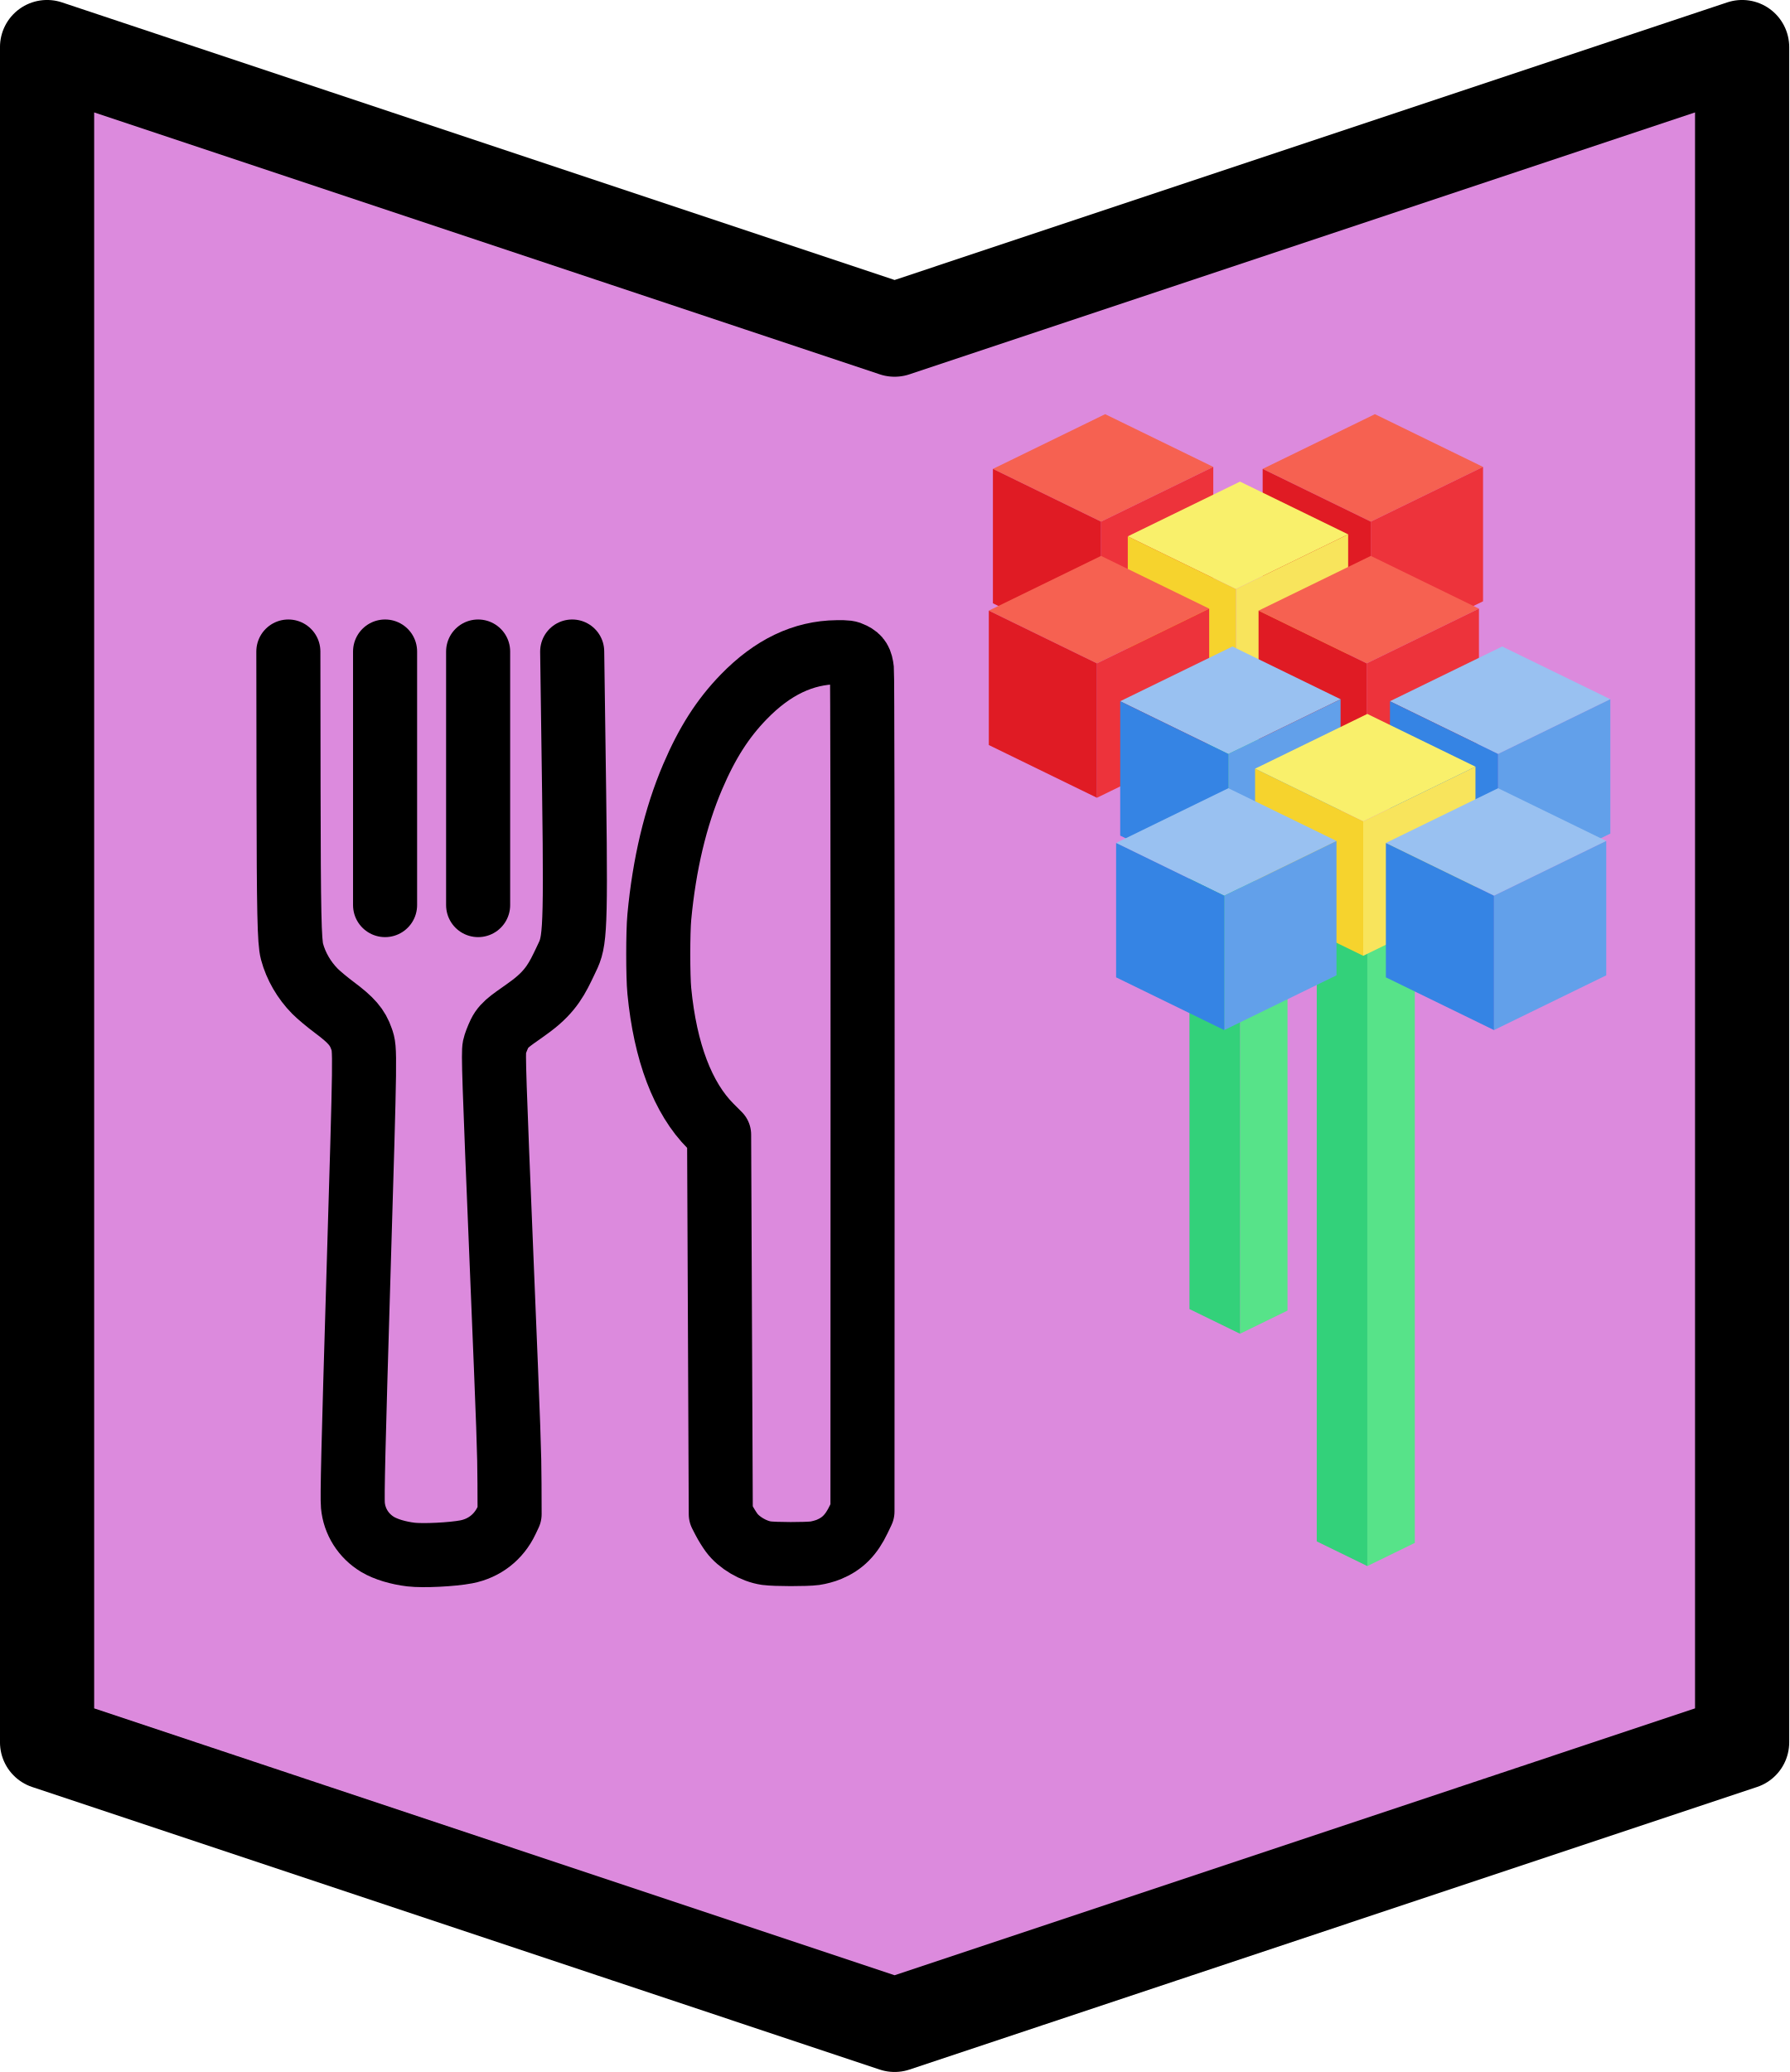
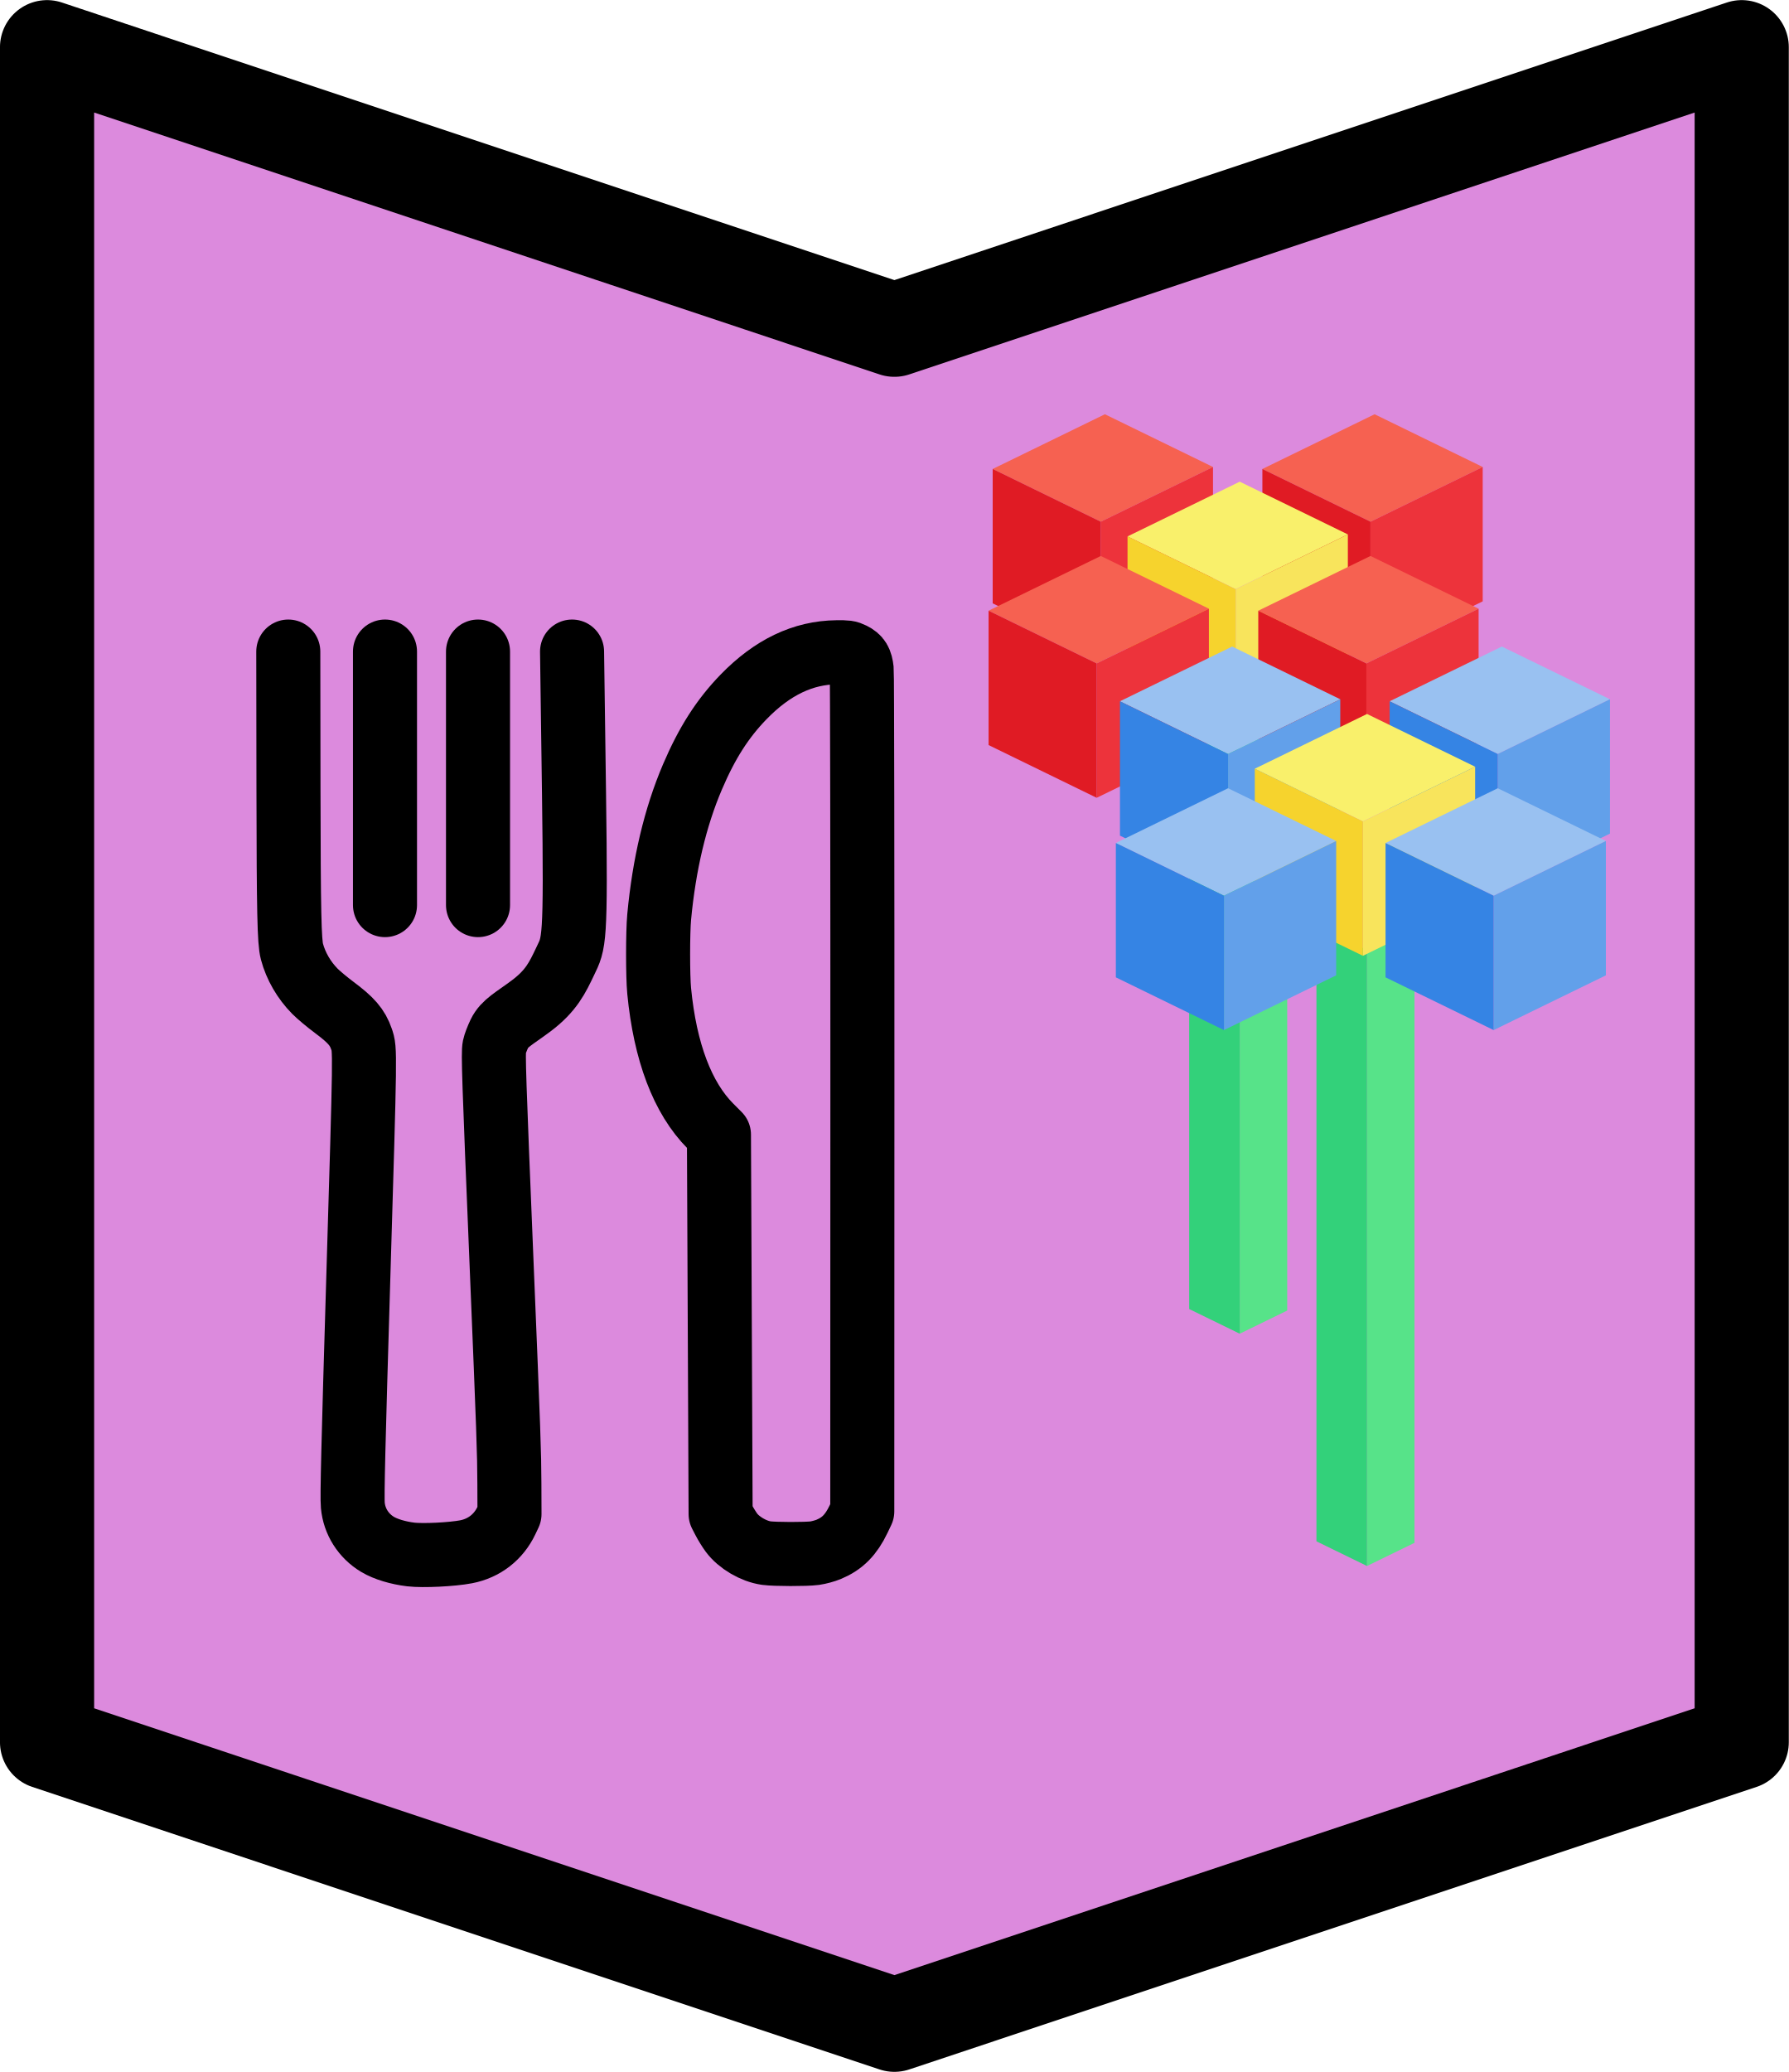
- <svg xmlns="http://www.w3.org/2000/svg" width="25.136mm" height="29.104mm" viewBox="0 0 25.136 29.104" version="1.1" id="svg8">
+ <svg xmlns="http://www.w3.org/2000/svg" width="55.267px" height="64px" viewBox="0 0 25.136 29.104" version="1.1" id="svg8">
  <defs id="defs2">
    </defs>
  <g id="layer1" transform="translate(-58.86973,80.25116)">
    <path id="rect833-9-4-3" style="fill:#dc8add;stroke:#000000;stroke-width:1.323;stroke-linecap:round;stroke-linejoin:round;stroke-miterlimit:4;stroke-dasharray:none;stop-color:#000000" d="m 59.531,-79.59 11.906,3.969 11.906,-3.969 v 23.812 l -11.906,3.969 -11.906,-3.969 z" />
    <g id="g1269" transform="matrix(0.8283122,0,0,0.8283122,-58.55005,-83.12666)">
      <g id="g1225" transform="translate(0,-1.969825)">
        <g id="g1680-6" transform="matrix(0.216143,0,0,0.216143,133.3366,-9.838741)">
          <g id="g1659-7" transform="translate(-14.55208,-6.61458)">
            <path d="m 150.812,133.615 v 48.335 l 3.727,-1.818 v -48.335 z" style="fill:#57e389;fill-opacity:1;fill-rule:evenodd;stroke:none;stroke-width:0.23;stroke-linecap:round;stroke-linejoin:round" id="path1645-5" />
            <path d="m 146.844,131.679 3.969,1.936 v 48.335 l -3.969,-1.936 z" style="fill:#33d17a;fill-opacity:1;fill-rule:evenodd;stroke:none;stroke-width:0.23;stroke-linecap:round;stroke-linejoin:round" id="path1647-3" />
          </g>
          <g id="g1588-5" transform="translate(1.001101,0.4961677)">
            <path id="path1176-5-0-7-3-9-68-5-6" style="font-variation-settings:normal;vector-effect:none;fill:#f66151;fill-opacity:1;fill-rule:evenodd;stroke:none;stroke-width:0.23;stroke-linecap:butt;stroke-linejoin:round;stroke-miterlimit:4;stroke-dasharray:none;stroke-dashoffset:0;stroke-opacity:1;stop-color:#000000" points="119.932,45.976 111.447,41.837 102.64,46.132 111.125,50.271 " transform="translate(13.22917,60.85417)" d="m 111.125,50.271 8.807,-4.295 -8.485,-4.138 -8.807,4.295 z" />
            <path id="path1180-6-3-5-3-0-8-0-2" style="font-variation-settings:normal;vector-effect:none;fill:#ed333b;fill-opacity:1;fill-rule:evenodd;stroke:none;stroke-width:0.23;stroke-linecap:butt;stroke-linejoin:round;stroke-miterlimit:4;stroke-dasharray:none;stroke-dashoffset:0;stroke-opacity:1;stop-color:#000000" points="119.932,56.518 119.932,45.976 111.125,50.271 111.125,60.814 " transform="translate(13.22917,60.85417)" d="m 111.125,60.814 8.807,-4.295 v -10.543 l -8.807,4.295 z" />
            <path id="path1178-2-7-7-3-4-4-4-9" style="font-variation-settings:normal;vector-effect:none;fill:#e01b24;fill-opacity:1;fill-rule:evenodd;stroke:none;stroke-width:0.23;stroke-linecap:butt;stroke-linejoin:round;stroke-miterlimit:4;stroke-dasharray:none;stroke-dashoffset:0;stroke-opacity:1;stop-color:#000000" points="111.125,60.814 102.64,56.675 102.64,46.132 111.125,50.271 " transform="translate(13.22917,60.85417)" d="m 111.125,50.271 v 10.543 l -8.485,-4.138 V 46.132 Z" />
            <path id="path1176-5-0-7-3-9-9-8-1" style="fill:#f66151;fill-opacity:1;fill-rule:evenodd;stroke:none;stroke-width:0.23;stroke-linecap:round;stroke-linejoin:round;stop-color:#000000" points="141.098,45.976 132.613,41.837 123.807,46.132 132.292,50.271 " transform="translate(13.22917,60.85417)" d="m 132.292,50.271 8.807,-4.295 -8.485,-4.138 -8.807,4.295 z" />
            <path id="path1180-6-3-5-3-0-3-7-2" style="fill:#ed333b;fill-opacity:1;fill-rule:evenodd;stroke:none;stroke-width:0.23;stroke-linecap:round;stroke-linejoin:round;stop-color:#000000" points="141.098,56.518 141.098,45.976 132.292,50.271 132.292,60.814 " transform="translate(13.22917,60.85417)" d="m 132.292,60.814 8.807,-4.295 v -10.543 l -8.807,4.295 z" />
            <path id="path1178-2-7-7-3-4-6-1-7" style="fill:#e01b24;fill-opacity:1;fill-rule:evenodd;stroke:none;stroke-width:0.23;stroke-linecap:round;stroke-linejoin:round;stop-color:#000000" d="m 137.036,106.987 8.485,4.138 v 10.543 l -8.485,-4.138 z" />
            <path id="path1176-5-0-7-3-9-7-7-0" style="fill:#f9f06b;fill-opacity:1;fill-rule:evenodd;stroke:none;stroke-width:0.23;stroke-linecap:round;stroke-linejoin:round;stop-color:#000000" points="130.515,51.267 122.03,47.129 113.223,51.424 121.708,55.562 " transform="translate(13.22917,60.85417)" d="m 121.708,55.562 8.807,-4.295 -8.485,-4.138 -8.807,4.295 z" />
            <path id="path1180-6-3-5-3-0-9-2-9" style="fill:#f8e45c;fill-opacity:1;fill-rule:evenodd;stroke:none;stroke-width:0.23;stroke-linecap:round;stroke-linejoin:round;stop-color:#000000" points="130.515,61.81 130.515,51.267 121.708,55.562 121.708,66.105 " transform="translate(13.22917,60.85417)" d="m 121.708,66.105 8.807,-4.295 v -10.543 l -8.807,4.295 z" />
            <path id="path1178-2-7-7-3-4-2-7-3" style="fill:#f6d32d;fill-opacity:1;fill-rule:evenodd;stroke:none;stroke-width:0.23;stroke-linecap:round;stroke-linejoin:round;stop-color:#000000" points="121.708,66.105 113.223,61.967 113.223,51.424 121.708,55.562 " transform="translate(13.22917,60.85417)" d="m 121.708,55.562 v 10.543 l -8.485,-4.138 V 51.424 Z" />
            <path id="path1176-5-0-7-3-9-5-2-6" style="font-variation-settings:normal;vector-effect:none;fill:#f66151;fill-opacity:1;fill-rule:evenodd;stroke:none;stroke-width:0.23;stroke-linecap:butt;stroke-linejoin:round;stroke-miterlimit:4;stroke-dasharray:none;stroke-dashoffset:0;stroke-opacity:1;stop-color:#000000" points="140.777,57.095 132.292,52.957 123.485,57.252 131.97,61.391 " transform="translate(13.22917,60.85417)" d="m 131.97,61.391 8.807,-4.295 -8.485,-4.138 -8.807,4.295 z" />
            <path id="path1180-6-3-5-3-0-0-2-0" style="font-variation-settings:normal;vector-effect:none;fill:#ed333b;fill-opacity:1;fill-rule:evenodd;stroke:none;stroke-width:0.23;stroke-linecap:butt;stroke-linejoin:round;stroke-miterlimit:4;stroke-dasharray:none;stroke-dashoffset:0;stroke-opacity:1;stop-color:#000000" points="140.777,67.638 140.777,57.095 131.97,61.391 131.97,71.934 " transform="translate(13.22917,60.85417)" d="m 131.97,71.934 8.807,-4.295 v -10.543 l -8.807,4.295 z" />
            <path id="path1178-2-7-7-3-4-3-6-6" style="font-variation-settings:normal;vector-effect:none;fill:#e01b24;fill-opacity:1;fill-rule:evenodd;stroke:none;stroke-width:0.23;stroke-linecap:butt;stroke-linejoin:round;stroke-miterlimit:4;stroke-dasharray:none;stroke-dashoffset:0;stroke-opacity:1;stop-color:#000000" points="131.97,71.934 123.485,67.795 123.485,57.252 131.97,61.391 " transform="translate(13.22917,60.85417)" d="m 131.97,61.391 v 10.543 l -8.485,-4.138 v -10.543 z" />
            <path id="path1176-5-0-7-3-9-6-1-2" style="font-variation-settings:normal;vector-effect:none;fill:#f66151;fill-opacity:1;fill-rule:evenodd;stroke:none;stroke-width:0.23;stroke-linecap:butt;stroke-linejoin:round;stroke-miterlimit:4;stroke-dasharray:none;stroke-dashoffset:0;stroke-opacity:1;stop-color:#000000" points="119.61,57.095 111.125,52.957 102.318,57.252 110.803,61.391 " transform="translate(13.22917,60.85417)" d="m 110.803,61.391 8.807,-4.295 -8.485,-4.138 -8.807,4.295 z" />
            <path id="path1180-6-3-5-3-0-5-0-6" style="font-variation-settings:normal;vector-effect:none;fill:#ed333b;fill-opacity:1;fill-rule:evenodd;stroke:none;stroke-width:0.23;stroke-linecap:butt;stroke-linejoin:round;stroke-miterlimit:4;stroke-dasharray:none;stroke-dashoffset:0;stroke-opacity:1;stop-color:#000000" points="119.61,67.638 119.61,57.095 110.803,61.391 110.803,71.934 " transform="translate(13.22917,60.85417)" d="m 110.803,71.934 8.807,-4.295 v -10.543 l -8.807,4.295 z" />
            <path id="path1178-2-7-7-3-4-69-6-1" style="font-variation-settings:normal;vector-effect:none;fill:#e01b24;fill-opacity:1;fill-rule:evenodd;stroke:none;stroke-width:0.23;stroke-linecap:butt;stroke-linejoin:round;stroke-miterlimit:4;stroke-dasharray:none;stroke-dashoffset:0;stroke-opacity:1;stop-color:#000000" points="110.803,71.934 102.318,67.795 102.318,57.252 110.803,61.391 " transform="translate(13.22917,60.85417)" d="m 110.803,61.391 v 10.543 l -8.485,-4.138 v -10.543 z" />
          </g>
        </g>
        <g id="g1680-3-1" transform="matrix(0.216143,0,0,0.216143,135.4956,-5.899092)">
          <g id="g1659-6-8" transform="translate(-14.55208,-6.61458)">
            <path d="m 150.812,133.615 v 48.335 l 3.727,-1.818 v -48.335 z" style="fill:#57e389;fill-opacity:1;fill-rule:evenodd;stroke:none;stroke-width:0.23;stroke-linecap:round;stroke-linejoin:round" id="path1645-7-7" />
            <path d="m 146.844,131.679 3.969,1.936 v 48.335 l -3.969,-1.936 z" style="fill:#33d17a;fill-opacity:1;fill-rule:evenodd;stroke:none;stroke-width:0.23;stroke-linecap:round;stroke-linejoin:round" id="path1647-5-9" />
          </g>
          <g id="g1588-3-2" transform="translate(1.001101,0.4961677)">
            <path id="path1176-5-0-7-3-9-68-5-5-0" style="font-variation-settings:normal;vector-effect:none;fill:#99c1f1;fill-opacity:1;fill-rule:evenodd;stroke:none;stroke-width:0.23;stroke-linecap:butt;stroke-linejoin:round;stroke-miterlimit:4;stroke-dasharray:none;stroke-dashoffset:0;stroke-opacity:1;stop-color:#000000" points="111.447,41.837 102.64,46.132 111.125,50.271 119.932,45.976 " transform="translate(13.22917,60.85417)" d="m 119.932,45.976 -8.485,-4.138 -8.807,4.295 8.485,4.138 z" />
            <path id="path1180-6-3-5-3-0-8-0-6-2" style="font-variation-settings:normal;vector-effect:none;fill:#62a0ea;fill-opacity:1;fill-rule:evenodd;stroke:none;stroke-width:0.23;stroke-linecap:butt;stroke-linejoin:round;stroke-miterlimit:4;stroke-dasharray:none;stroke-dashoffset:0;stroke-opacity:1;stop-color:#000000" points="119.932,45.976 111.125,50.271 111.125,60.814 119.932,56.518 " transform="translate(13.22917,60.85417)" d="m 119.932,56.518 v -10.543 l -8.807,4.295 v 10.543 z" />
            <path id="path1178-2-7-7-3-4-4-4-2-3" style="font-variation-settings:normal;vector-effect:none;fill:#3584e4;fill-opacity:1;fill-rule:evenodd;stroke:none;stroke-width:0.23;stroke-linecap:butt;stroke-linejoin:round;stroke-miterlimit:4;stroke-dasharray:none;stroke-dashoffset:0;stroke-opacity:1;stop-color:#000000" points="102.64,56.675 102.64,46.132 111.125,50.271 111.125,60.814 " transform="translate(13.22917,60.85417)" d="m 111.125,60.814 -8.485,-4.138 V 46.132 l 8.485,4.138 z" />
            <path id="path1176-5-0-7-3-9-9-8-9-7" style="fill:#99c1f1;fill-opacity:1;fill-rule:evenodd;stroke:none;stroke-width:0.23;stroke-linecap:round;stroke-linejoin:round;stop-color:#000000" points="132.613,41.837 123.807,46.132 132.292,50.271 141.098,45.976 " transform="translate(13.22917,60.85417)" d="m 141.098,45.976 -8.485,-4.138 -8.807,4.295 8.485,4.138 z" />
            <path id="path1180-6-3-5-3-0-3-7-1-5" style="fill:#62a0ea;fill-opacity:1;fill-rule:evenodd;stroke:none;stroke-width:0.23;stroke-linecap:round;stroke-linejoin:round;stop-color:#000000" points="141.098,45.976 132.292,50.271 132.292,60.814 141.098,56.518 " transform="translate(13.22917,60.85417)" d="m 141.098,56.518 v -10.543 l -8.807,4.295 v 10.543 z" />
            <path id="path1178-2-7-7-3-4-6-1-2-9" style="fill:#3584e4;fill-opacity:1;fill-rule:evenodd;stroke:none;stroke-width:0.23;stroke-linecap:round;stroke-linejoin:round;stop-color:#000000" d="m 137.036,106.987 8.485,4.138 v 10.543 l -8.485,-4.138 z" />
            <path id="path1176-5-0-7-3-9-7-7-7-2" style="fill:#f9f06b;fill-opacity:1;fill-rule:evenodd;stroke:none;stroke-width:0.23;stroke-linecap:round;stroke-linejoin:round;stop-color:#000000" points="122.03,47.129 113.223,51.424 121.708,55.562 130.515,51.267 " transform="translate(13.22917,60.85417)" d="m 130.515,51.267 -8.485,-4.138 -8.807,4.295 8.485,4.138 z" />
            <path id="path1180-6-3-5-3-0-9-2-0-2" style="fill:#f8e45c;fill-opacity:1;fill-rule:evenodd;stroke:none;stroke-width:0.23;stroke-linecap:round;stroke-linejoin:round;stop-color:#000000" points="130.515,51.267 121.708,55.562 121.708,66.105 130.515,61.81 " transform="translate(13.22917,60.85417)" d="m 130.515,61.81 v -10.543 l -8.807,4.295 v 10.543 z" />
            <path id="path1178-2-7-7-3-4-2-7-9-8" style="fill:#f6d32d;fill-opacity:1;fill-rule:evenodd;stroke:none;stroke-width:0.23;stroke-linecap:round;stroke-linejoin:round;stop-color:#000000" points="113.223,61.967 113.223,51.424 121.708,55.562 121.708,66.105 " transform="translate(13.22917,60.85417)" d="m 121.708,66.105 -8.485,-4.138 V 51.424 l 8.485,4.138 z" />
            <path id="path1176-5-0-7-3-9-5-2-3-9" style="font-variation-settings:normal;vector-effect:none;fill:#99c1f1;fill-opacity:1;fill-rule:evenodd;stroke:none;stroke-width:0.23;stroke-linecap:butt;stroke-linejoin:round;stroke-miterlimit:4;stroke-dasharray:none;stroke-dashoffset:0;stroke-opacity:1;stop-color:#000000" points="132.292,52.957 123.485,57.252 131.97,61.391 140.777,57.095 " transform="translate(13.22917,60.85417)" d="m 140.777,57.095 -8.485,-4.138 -8.807,4.295 8.485,4.138 z" />
            <path id="path1180-6-3-5-3-0-0-2-6-7" style="font-variation-settings:normal;vector-effect:none;fill:#62a0ea;fill-opacity:1;fill-rule:evenodd;stroke:none;stroke-width:0.23;stroke-linecap:butt;stroke-linejoin:round;stroke-miterlimit:4;stroke-dasharray:none;stroke-dashoffset:0;stroke-opacity:1;stop-color:#000000" points="140.777,57.095 131.97,61.391 131.97,71.934 140.777,67.638 " transform="translate(13.22917,60.85417)" d="m 140.777,67.638 v -10.543 l -8.807,4.295 v 10.543 z" />
            <path id="path1178-2-7-7-3-4-3-6-0-3" style="font-variation-settings:normal;vector-effect:none;fill:#3584e4;fill-opacity:1;fill-rule:evenodd;stroke:none;stroke-width:0.23;stroke-linecap:butt;stroke-linejoin:round;stroke-miterlimit:4;stroke-dasharray:none;stroke-dashoffset:0;stroke-opacity:1;stop-color:#000000" points="123.485,67.795 123.485,57.252 131.97,61.391 131.97,71.934 " transform="translate(13.22917,60.85417)" d="m 131.97,71.934 -8.485,-4.138 v -10.543 l 8.485,4.138 z" />
            <path id="path1176-5-0-7-3-9-6-1-6-6" style="font-variation-settings:normal;vector-effect:none;fill:#99c1f1;fill-opacity:1;fill-rule:evenodd;stroke:none;stroke-width:0.23;stroke-linecap:butt;stroke-linejoin:round;stroke-miterlimit:4;stroke-dasharray:none;stroke-dashoffset:0;stroke-opacity:1;stop-color:#000000" points="111.125,52.957 102.318,57.252 110.803,61.391 119.61,57.095 " transform="translate(13.22917,60.85417)" d="m 119.61,57.095 -8.485,-4.138 -8.807,4.295 8.485,4.138 z" />
            <path id="path1180-6-3-5-3-0-5-0-2-1" style="font-variation-settings:normal;vector-effect:none;fill:#62a0ea;fill-opacity:1;fill-rule:evenodd;stroke:none;stroke-width:0.23;stroke-linecap:butt;stroke-linejoin:round;stroke-miterlimit:4;stroke-dasharray:none;stroke-dashoffset:0;stroke-opacity:1;stop-color:#000000" points="119.61,57.095 110.803,61.391 110.803,71.934 119.61,67.638 " transform="translate(13.22917,60.85417)" d="m 119.61,67.638 v -10.543 l -8.807,4.295 v 10.543 z" />
            <path id="path1178-2-7-7-3-4-69-6-6-2" style="font-variation-settings:normal;vector-effect:none;fill:#3584e4;fill-opacity:1;fill-rule:evenodd;stroke:none;stroke-width:0.23;stroke-linecap:butt;stroke-linejoin:round;stroke-miterlimit:4;stroke-dasharray:none;stroke-dashoffset:0;stroke-opacity:1;stop-color:#000000" points="102.318,67.795 102.318,57.252 110.803,61.391 110.803,71.934 " transform="translate(13.22917,60.85417)" d="m 110.803,71.934 -8.485,-4.138 v -10.543 l 8.485,4.138 z" />
          </g>
        </g>
      </g>
    </g>
    <g id="g902" transform="matrix(0.04894989,0,0,0.04894989,55.70495,-59.44348)" style="font-variation-settings:normal;vector-effect:none;fill:#dc8add;fill-opacity:1;stroke:#000000;stroke-width:18.386;stroke-linecap:round;stroke-linejoin:round;stroke-miterlimit:4;stroke-dasharray:none;stroke-dashoffset:0;stroke-opacity:1;stop-color:#000000">
      <path style="font-variation-settings:normal;vector-effect:none;fill:#dc8add;fill-opacity:1;stroke:#000000;stroke-width:18.386;stroke-linecap:round;stroke-linejoin:round;stroke-miterlimit:4;stroke-dasharray:none;stroke-dashoffset:0;stroke-opacity:1;stop-color:#000000;stop-opacity:1" d="m 284.604,20.603 c -3.65,-0.521 -7.874,-3.005 -9.987,-5.872 -0.659,-0.894 -1.628,-2.458 -2.153,-3.477 l -0.956,-1.852 -0.24,-54.448 -0.24,-54.448 -2.429,-2.438 c -8.01,-8.037 -13.028,-21.258 -14.732,-38.818 -0.407,-4.19 -0.406,-16.825 0.001,-21.167 1.425,-15.198 4.625,-28.674 9.55,-40.217 4.162,-9.757 8.638,-16.763 14.683,-22.985 8.249,-8.491 17.05,-12.706 26.742,-12.807 2.89,-0.03 3.311,0.027 4.498,0.615 1.786,0.885 2.406,1.91 2.677,4.426 0.121,1.124 0.205,55.926 0.187,121.781 l -0.033,119.737 -1.073,2.248 c -2.147,4.499 -4.65,7.026 -8.574,8.655 -1.061,0.441 -2.86,0.93 -3.998,1.087 -2.452,0.339 -11.494,0.324 -13.923,-0.023 z" id="path886" />
      <path id="path895" style="font-variation-settings:normal;vector-effect:none;fill:#dc8add;fill-opacity:1;stroke:#000000;stroke-width:18.386;stroke-linecap:round;stroke-linejoin:round;stroke-miterlimit:4;stroke-dasharray:none;stroke-dashoffset:0;stroke-opacity:1;stop-color:#000000;stop-opacity:1" d="m 201.869,-238.125 v 72.76 m -26.704,-72.76 v 72.76 m -27.759,-72.76 0.055,39.559 c 0.057,35.396 0.234,43.675 0.994,46.534 1.108,4.162 3.45,8.213 6.585,11.384 1.039,1.052 3.511,3.121 5.493,4.598 4.961,3.699 6.715,5.73 7.884,9.126 1.07,3.111 1.083,2.11 -0.903,68.196 -1.476,49.1 -1.814,63.117 -1.583,65.617 0.43,4.656 3.044,8.785 7.104,11.218 2.281,1.367 5.891,2.46 9.559,2.896 3.467,0.412 11.871,9e-5 15.875,-0.778 5.169,-1.004 9.308,-4.218 11.561,-8.977 l 0.874,-1.846 -0.032,-8.864 c -0.032,-8.808 -0.212,-13.89 -2.221,-62.574 -2.231,-54.078 -2.457,-60.837 -2.09,-62.632 0.157,-0.769 0.811,-2.494 1.454,-3.833 1.435,-2.99 4.253,-4.297 9.098,-7.931 5.795,-4.347 7.545,-8.109 9.808,-12.862 2.526,-5.306 3.097,-4.858 2.503,-48.076 l -0.56,-40.755" />
    </g>
  </g>
</svg>
